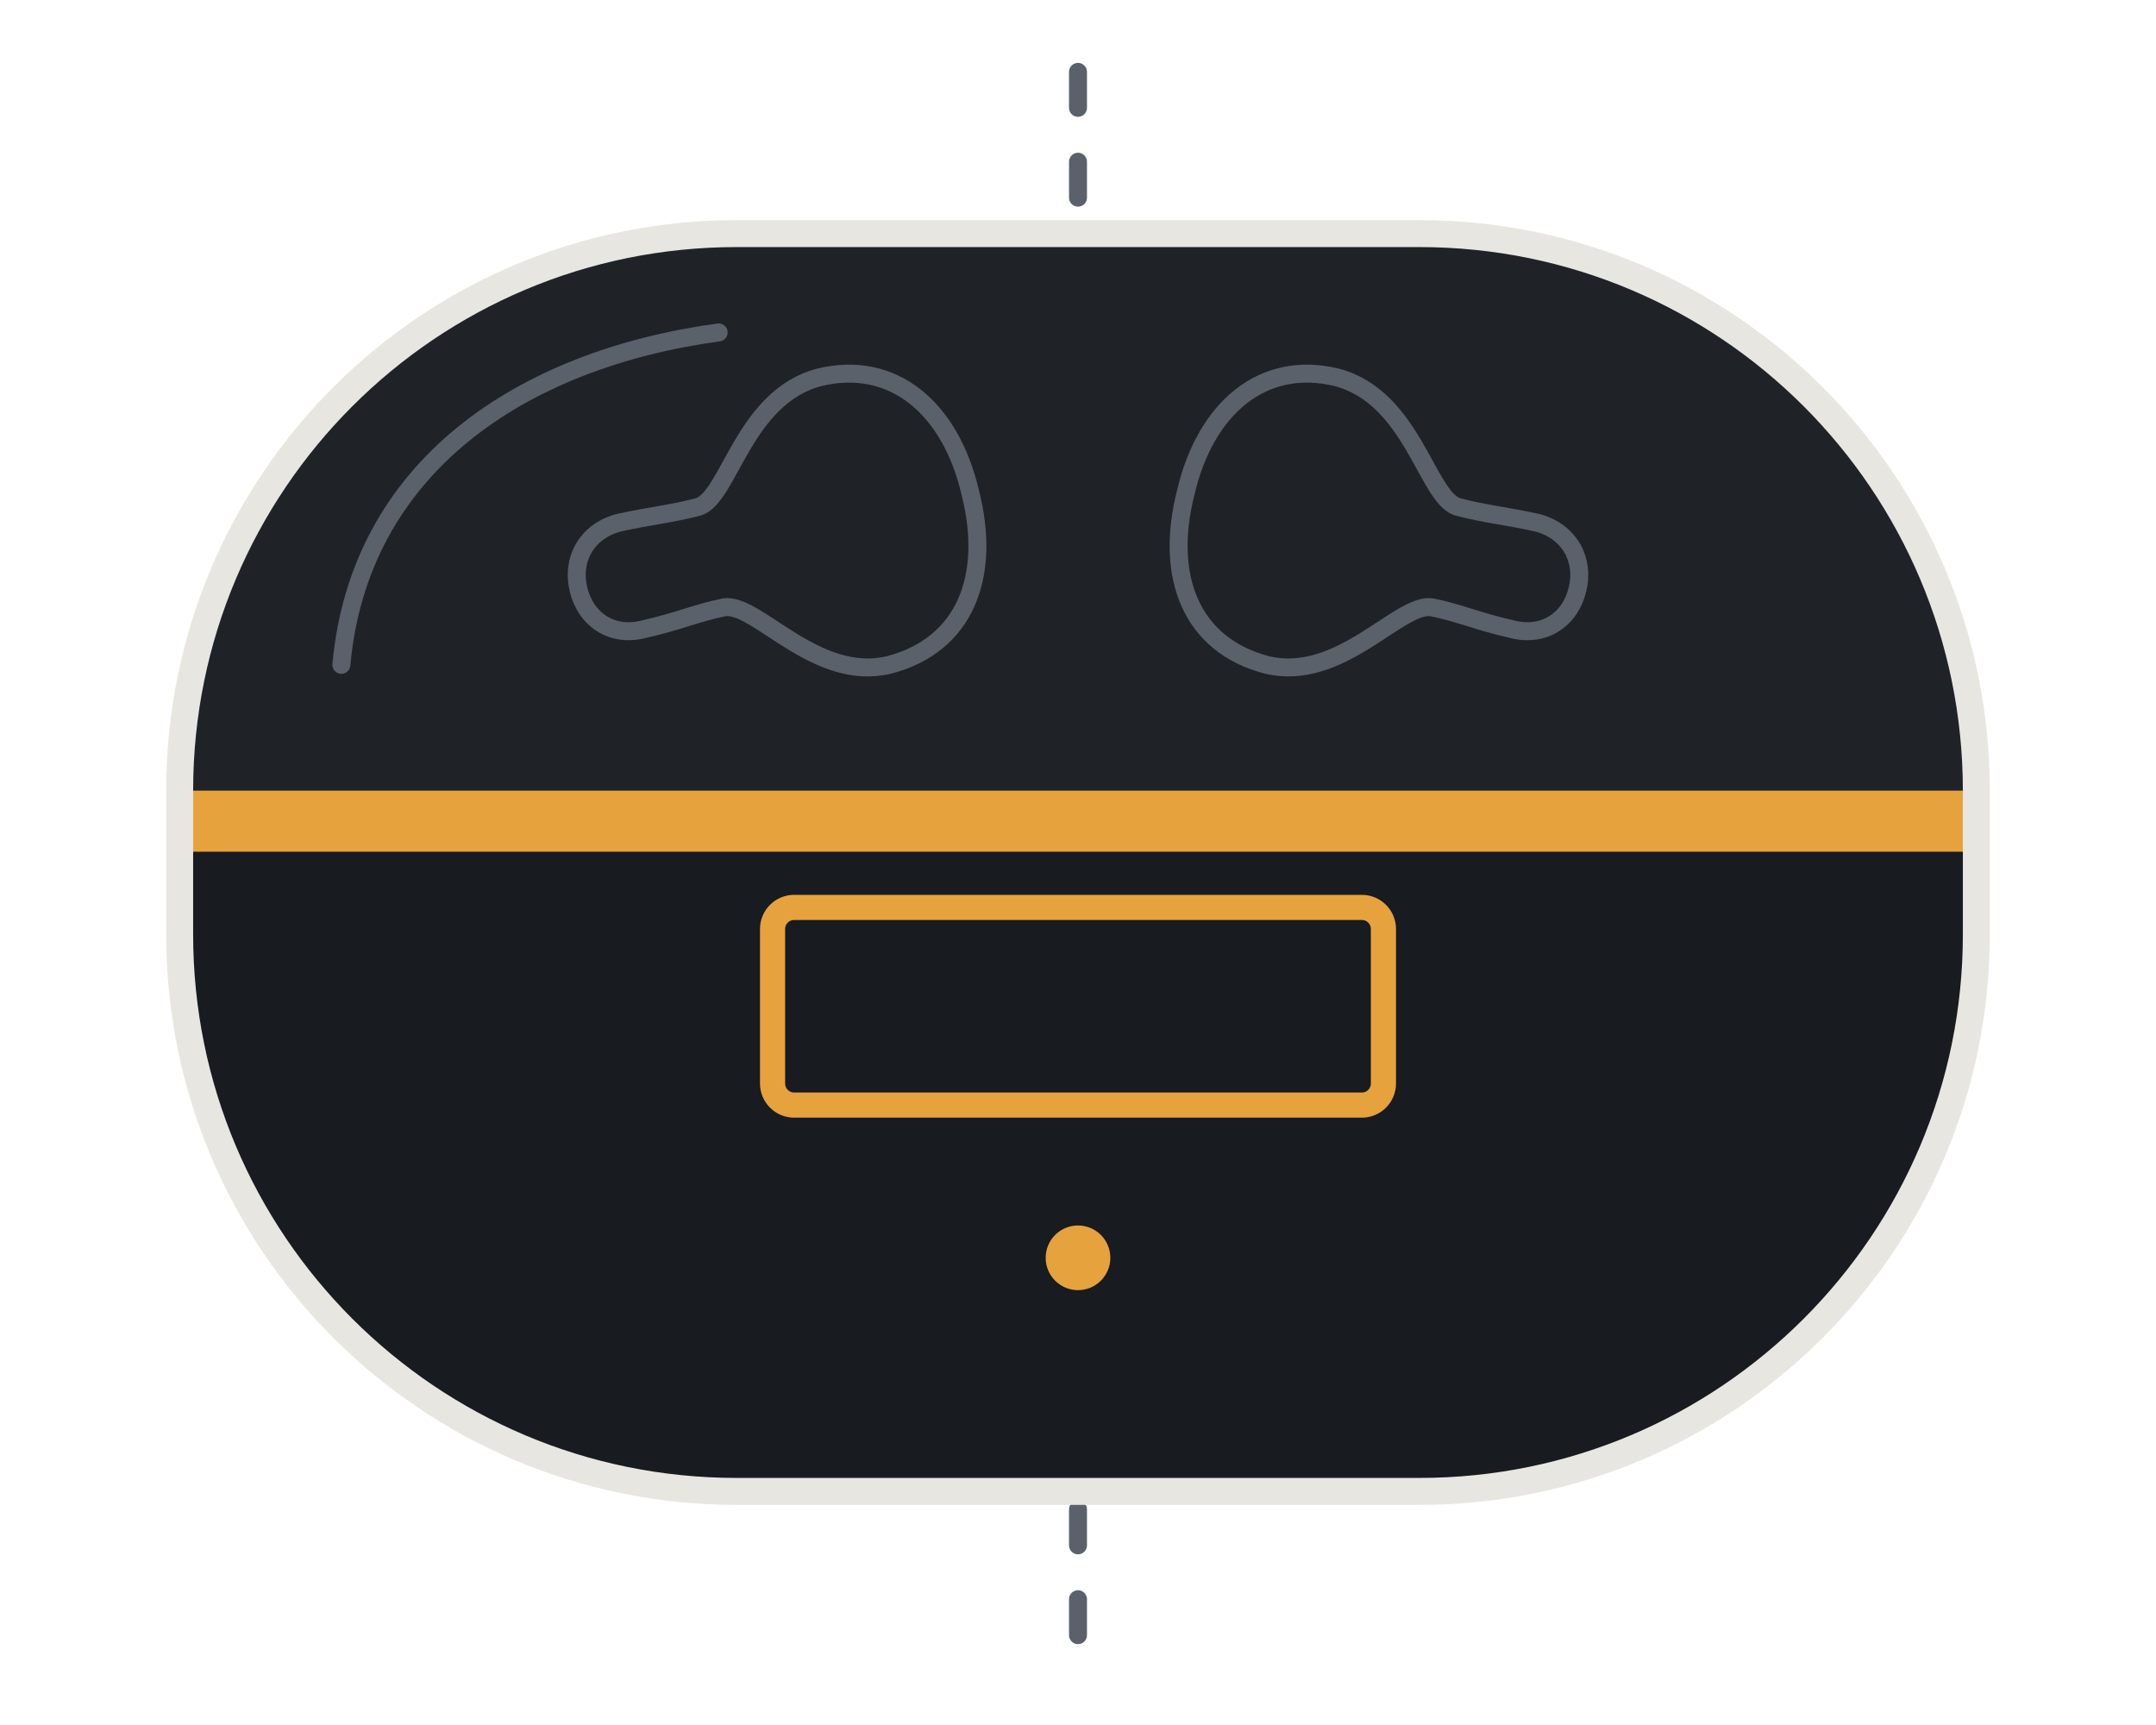
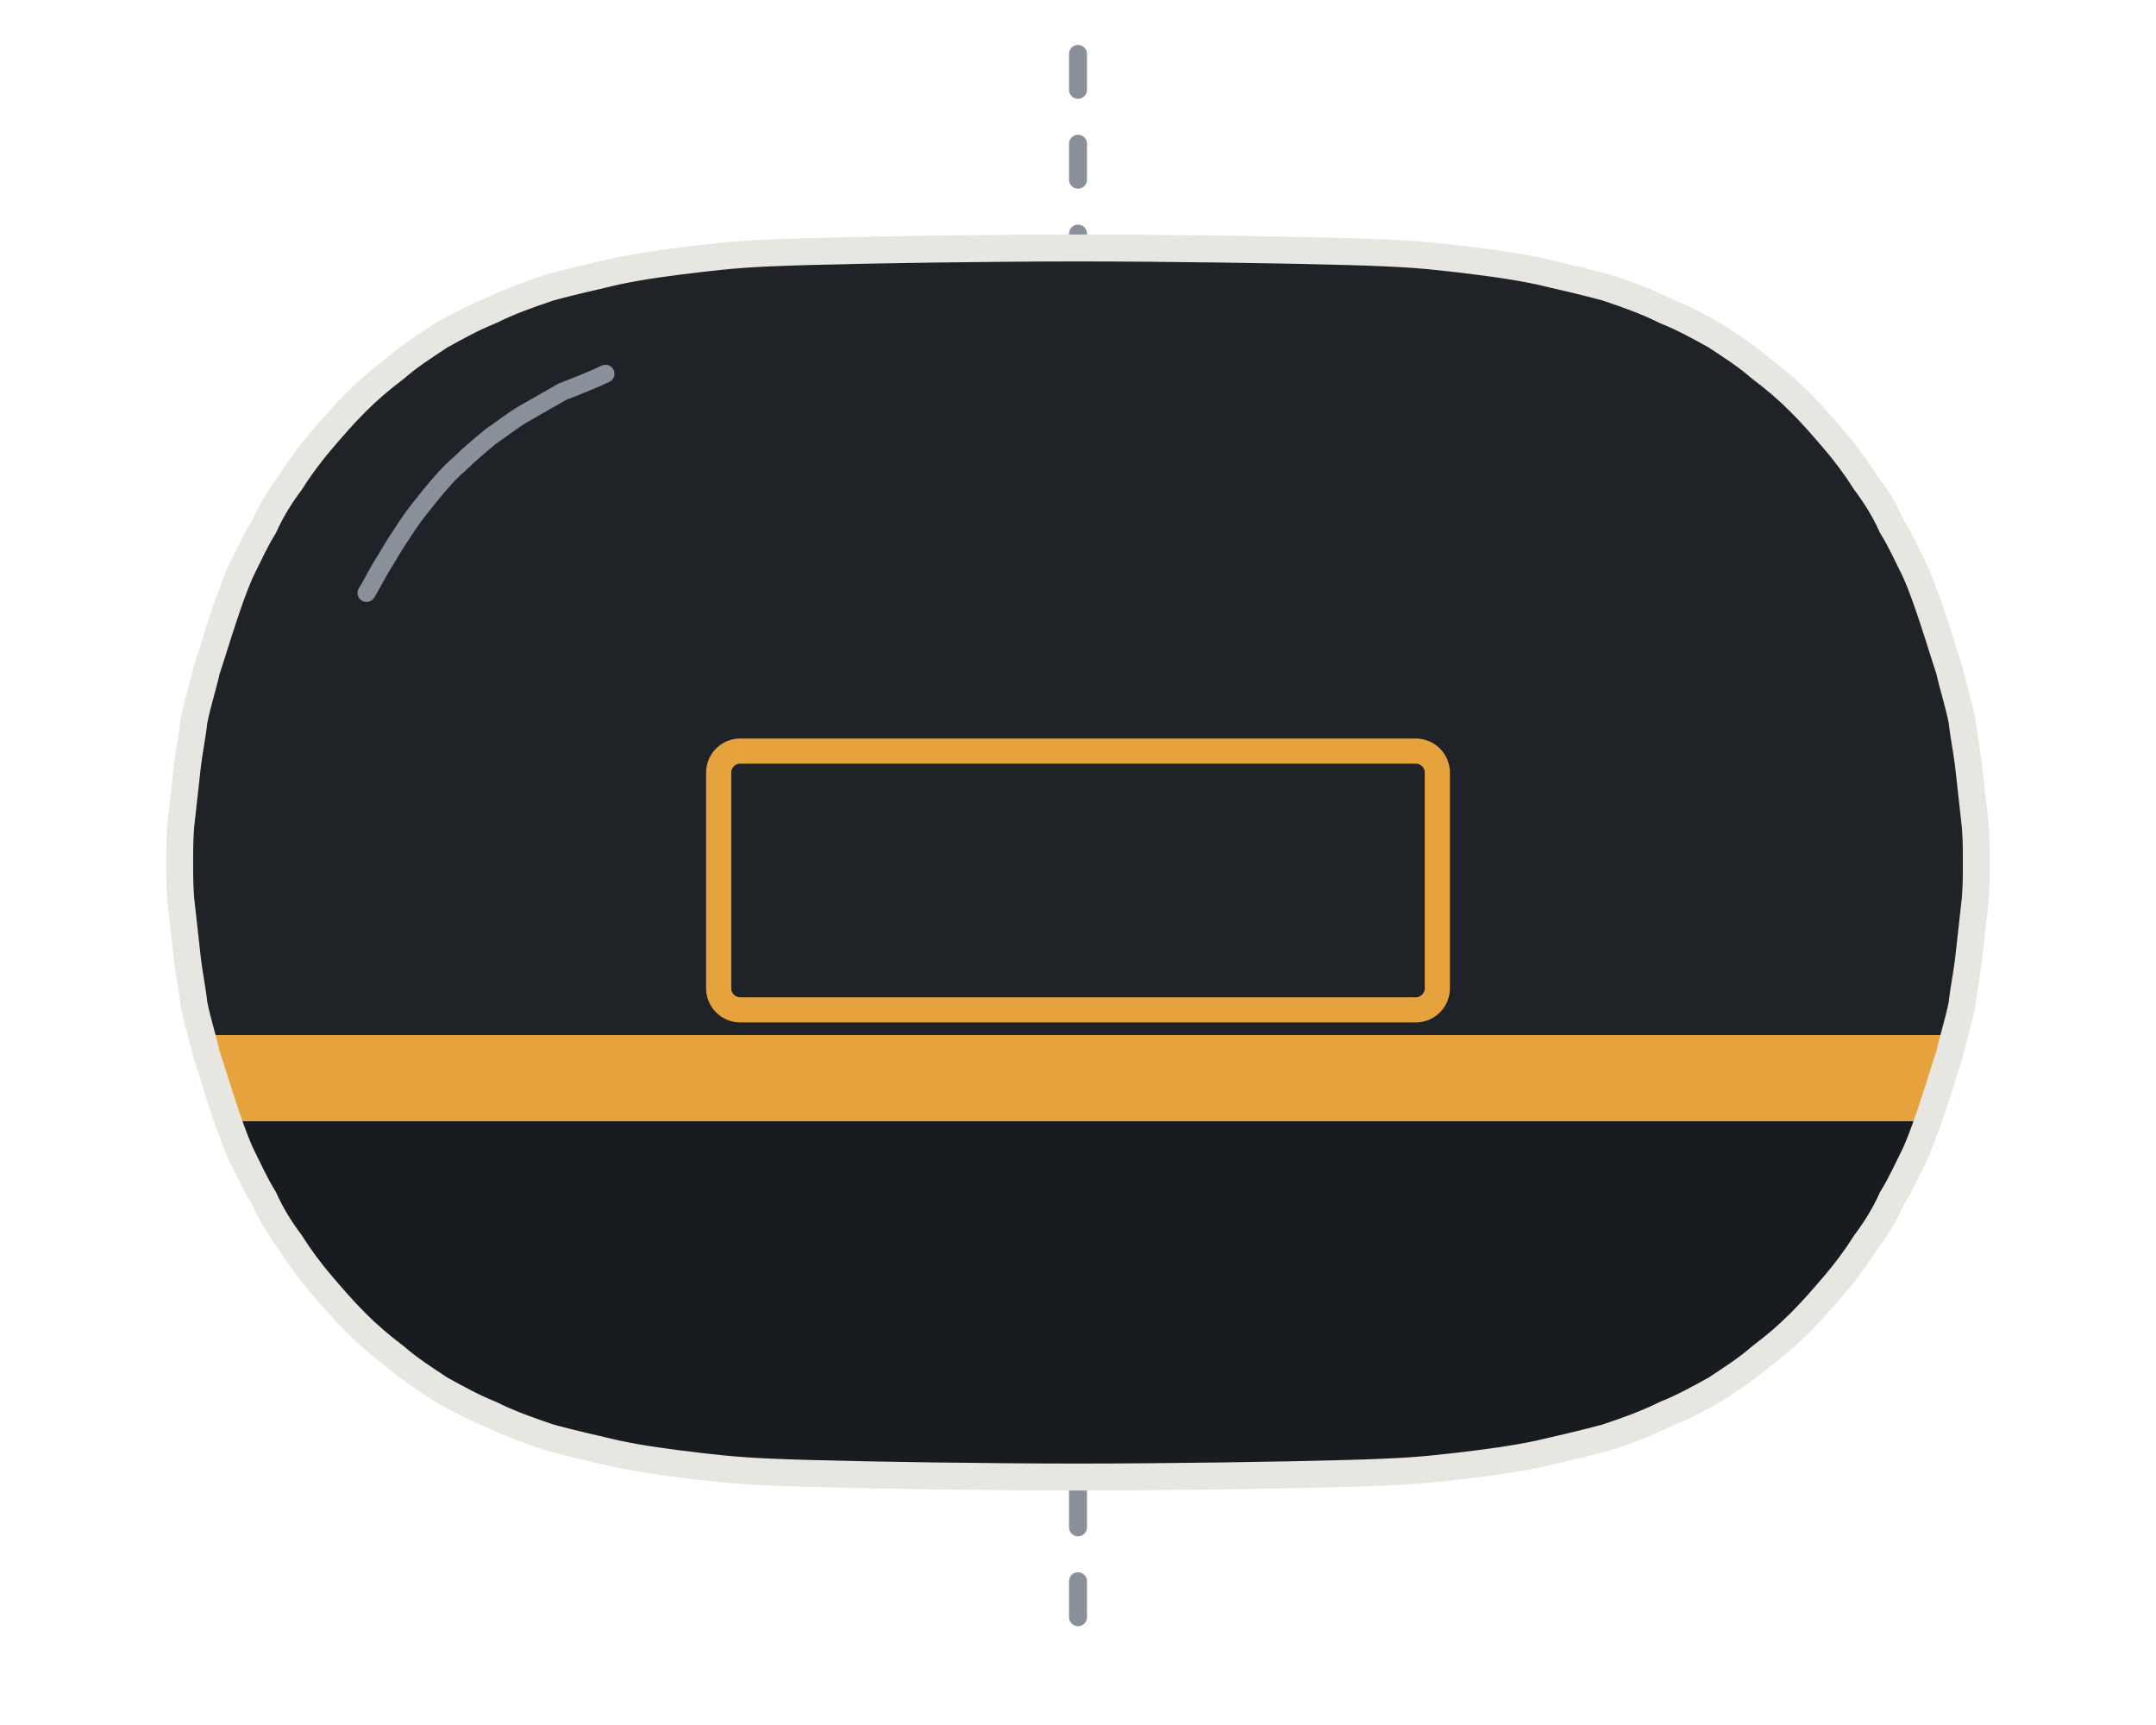
<svg xmlns="http://www.w3.org/2000/svg" viewBox="0 0 120 96" width="120" height="96" role="img" aria-label="SoundPEATS H3 charging case">
-   <path d="M60.0 4.0L60.0 6.0M60.0 9.0L60.0 11.0M60.0 14.0L60.0 16.0M60.0 19.0L60.0 21.0M60.0 24.0L60.0 26.0M60.0 29.0L60.0 31.0M60.0 34.0L60.0 36.0M60.0 39.0L60.0 41.0M60.0 44.0L60.0 46.0M60.0 49.0L60.0 51.0M60.0 54.0L60.0 56.0M60.0 59.0L60.0 61.0M60.0 64.0L60.0 66.0M60.0 69.0L60.0 71.0M60.0 74.0L60.0 76.0M60.0 79.0L60.0 81.0M60.0 84.0L60.0 86.0M60.0 89.0L60.0 91.0" fill="none" stroke="#5A616B" stroke-width="1.0" stroke-linecap="round" stroke-linejoin="round" />
-   <rect x="10" y="13" width="100" height="70" rx="31" fill="#181B1F" />
-   <path d="M10 44C10 26.95 23.95 13 41 13H79C96.05 13 110 26.95 110 44Z" fill="#1F2328" />
-   <path d="M32.2 32.8C31.8 31.2 32.6 29.6 34.4 29.1C36.2 28.7 37.4 28.6 38.9 28.2C40.6 27.6 41.4 22.1 45.6 21.0C49.7 20.0 52.9 22.7 54.0 27.4C55.2 32.1 53.7 35.9 49.5 37.0C45.4 38.0 42.1 33.5 40.3 33.8C38.8 34.1 37.7 34.6 35.9 35.0C34.1 35.5 32.6 34.5 32.2 32.8ZM87.8 32.8C88.2 31.2 87.4 29.6 85.6 29.1C83.8 28.7 82.6 28.6 81.1 28.2C79.4 27.6 78.6 22.1 74.4 21.0C70.3 20.0 67.1 22.7 66.0 27.4C64.8 32.1 66.3 35.9 70.5 37.0C74.6 38.0 77.9 33.5 79.7 33.8C81.2 34.1 82.3 34.6 84.1 35.0C85.9 35.5 87.4 34.5 87.8 32.8Z" fill="none" stroke="#5A616B" stroke-width="1.0" stroke-linecap="round" stroke-linejoin="round" />
-   <path d="M19 37C20 26 29 20 40 18.5" fill="none" stroke="#5A616B" stroke-width="1.0" stroke-linecap="round" stroke-linejoin="round" />
-   <rect x="10" y="44" width="100" height="3.4" fill="#E6A23C" />
-   <rect x="10" y="13" width="100" height="70" rx="31" fill="none" stroke="#E8E6E1" stroke-width="1.5" />
-   <rect x="43" y="50.5" width="34" height="11" rx="1.2" fill="none" stroke="#E6A23C" stroke-width="1.4" />
-   <circle cx="60" cy="70" r="1.8" fill="#E6A23C" />
+   <path d="M60.0 3.0L60.0 5.0M60.0 8.0L60.0 10.0M60.0 13.0L60.0 15.0M60.0 18.0L60.0 20.0M60.0 23.0L60.0 25.0M60.0 28.0L60.0 30.0M60.0 33.0L60.0 35.0M60.0 38.0L60.0 40.0M60.0 43.0L60.0 45.0M60.0 48.0L60.0 50.0M60.0 53.0L60.0 55.0M60.0 58.0L60.0 60.0M60.0 63.0L60.0 65.0M60.0 68.0L60.0 70.0M60.0 73.0L60.0 75.0M60.0 78.0L60.0 80.0M60.0 83.0L60.0 85.0M60.0 88.0L60.0 90.0" fill="none" stroke="#8A9099" stroke-width="1.0" stroke-linecap="round" stroke-linejoin="round" />
+   <path d="M110.0 48.0C110.0 47.2 110.0 46.4 109.9 45.6C109.8 44.7 109.7 43.8 109.6 42.9C109.5 41.9 109.3 41.0 109.2 40.1C109.0 39.1 108.7 38.2 108.5 37.3C108.2 36.4 107.9 35.4 107.6 34.5C107.3 33.6 107.0 32.7 106.6 31.8C106.2 31.0 105.8 30.1 105.3 29.3C104.9 28.4 104.4 27.6 103.8 26.8C103.3 26.0 102.7 25.2 102.1 24.5C101.5 23.8 100.9 23.1 100.2 22.4C99.5 21.7 98.8 21.1 98.0 20.5C97.2 19.8 96.4 19.3 95.5 18.7C94.6 18.2 93.7 17.7 92.7 17.3C91.7 16.8 90.6 16.4 89.4 16.0C88.3 15.7 87.0 15.4 85.7 15.1C84.3 14.8 82.8 14.6 81.1 14.4C79.3 14.2 78.5 14.1 75.0 14.0C71.5 13.9 65.0 13.8 60.0 13.8C55.0 13.8 48.5 13.9 45.0 14.0C41.5 14.1 40.7 14.2 38.9 14.4C37.2 14.6 35.7 14.8 34.3 15.1C33.0 15.4 31.7 15.7 30.6 16.0C29.4 16.4 28.3 16.8 27.3 17.3C26.3 17.7 25.4 18.2 24.5 18.7C23.6 19.3 22.8 19.8 22.0 20.5C21.2 21.1 20.5 21.7 19.8 22.4C19.1 23.1 18.5 23.8 17.9 24.5C17.3 25.2 16.7 26.0 16.2 26.8C15.6 27.6 15.1 28.4 14.7 29.3C14.2 30.1 13.8 31.0 13.4 31.8C13.0 32.7 12.7 33.6 12.4 34.5C12.1 35.4 11.8 36.4 11.5 37.3C11.3 38.2 11.0 39.1 10.8 40.1C10.7 41.0 10.5 41.9 10.4 42.9C10.3 43.8 10.2 44.7 10.1 45.6C10.0 46.4 10.0 47.2 10.0 48.0C10.0 48.8 10.0 49.6 10.1 50.4C10.2 51.3 10.3 52.2 10.4 53.1C10.5 54.1 10.7 55.0 10.8 55.9C11.0 56.9 11.3 57.8 11.5 58.7C11.8 59.6 12.1 60.6 12.4 61.5C12.7 62.4 13.0 63.3 13.4 64.2C13.8 65.0 14.2 65.9 14.7 66.7C15.1 67.6 15.6 68.4 16.2 69.2C16.7 70.0 17.3 70.8 17.9 71.5C18.5 72.2 19.1 72.9 19.8 73.6C20.5 74.3 21.2 74.9 22.0 75.5C22.8 76.2 23.6 76.7 24.5 77.3C25.4 77.8 26.3 78.3 27.3 78.7C28.3 79.2 29.4 79.6 30.6 80.0C31.7 80.3 33.0 80.6 34.3 80.9C35.7 81.2 37.2 81.4 38.9 81.6C40.7 81.8 41.5 81.9 45.0 82.0C48.5 82.1 55.0 82.2 60.0 82.2C65.0 82.2 71.5 82.1 75.0 82.0C78.5 81.9 79.3 81.8 81.1 81.6C82.8 81.4 84.3 81.2 85.7 80.9C87.0 80.6 88.3 80.3 89.4 80.0C90.6 79.6 91.7 79.2 92.7 78.7C93.7 78.3 94.6 77.8 95.5 77.3C96.4 76.7 97.2 76.2 98.0 75.5C98.8 74.9 99.5 74.3 100.2 73.6C100.9 72.9 101.5 72.2 102.1 71.5C102.7 70.8 103.3 70.0 103.8 69.2C104.4 68.4 104.9 67.6 105.3 66.7C105.8 65.9 106.2 65.0 106.6 64.2C107.0 63.3 107.3 62.4 107.6 61.5C107.9 60.6 108.2 59.6 108.5 58.7C108.7 57.8 109.0 56.9 109.2 55.9C109.3 55.0 109.5 54.1 109.6 53.1C109.7 52.2 109.8 51.3 109.9 50.4C110.0 49.6 110.0 48.8 110.0 48.0Z" fill="#181B1F" />
+   <path d="M11.2 57.6C11.1 57.1 10.8 55.6 10.6 54.6C10.4 53.6 10.3 52.6 10.2 51.6C10.1 50.6 10.0 49.7 10.0 48.8C10.0 47.9 10.0 47.2 10.1 46.3C10.1 45.4 10.2 44.4 10.3 43.4C10.4 42.4 10.6 41.4 10.8 40.4C11.0 39.4 11.2 38.4 11.5 37.4C11.8 36.4 12.1 35.4 12.4 34.4C12.8 33.4 13.1 32.5 13.6 31.5C14.0 30.6 14.5 29.6 15.0 28.7C15.5 27.8 16.0 27.0 16.6 26.1C17.2 25.3 17.9 24.5 18.5 23.7C19.2 22.9 20.0 22.2 20.7 21.5C21.5 20.8 22.4 20.1 23.3 19.5C24.2 18.9 25.1 18.3 26.2 17.8C27.2 17.3 28.3 16.8 29.5 16.4C30.7 16.0 31.9 15.6 33.4 15.3C34.8 15.0 36.3 14.7 38.1 14.5C40.0 14.3 40.8 14.1 44.4 14.0C48.1 13.9 54.8 13.8 60.0 13.8C65.2 13.8 71.9 13.9 75.6 14.0C79.2 14.1 80.0 14.3 81.9 14.5C83.7 14.7 85.2 15.0 86.6 15.3C88.1 15.6 89.3 16.0 90.5 16.4C91.7 16.8 92.8 17.3 93.8 17.8C94.9 18.3 95.8 18.9 96.7 19.5C97.6 20.1 98.5 20.8 99.3 21.5C100.0 22.2 100.8 22.9 101.5 23.7C102.1 24.5 102.8 25.3 103.4 26.1C104.0 27.0 104.5 27.8 105.0 28.7C105.5 29.6 106.0 30.6 106.4 31.5C106.9 32.5 107.2 33.4 107.6 34.4C107.9 35.4 108.2 36.4 108.5 37.4C108.8 38.4 109.0 39.4 109.2 40.4C109.4 41.4 109.6 42.4 109.7 43.4C109.8 44.4 109.9 45.4 109.9 46.3C110.0 47.2 110.0 47.9 110.0 48.8C110.0 49.7 109.9 50.6 109.8 51.6C109.7 52.6 109.6 53.6 109.4 54.6C109.2 55.6 108.9 57.1 108.8 57.6Z" fill="#1F2328" />
+   <path d="M33.7 20.8C33.3 21.0 32.1 21.5 31.3 21.8C30.6 22.2 29.9 22.6 29.2 23.0C28.5 23.4 27.9 23.9 27.3 24.3C26.7 24.8 26.1 25.3 25.6 25.8C25.0 26.3 24.5 26.9 24.0 27.5C23.6 28.0 23.1 28.6 22.7 29.2C22.3 29.8 21.9 30.4 21.5 31.1C21.1 31.7 20.6 32.7 20.4 33.0" fill="none" stroke="#8A9099" stroke-width="1.0" stroke-linecap="round" stroke-linejoin="round" />
+   <rect x="40.0" y="41.8" width="40.0" height="14.4" rx="1.2" fill="none" stroke="#E6A23C" stroke-width="1.4" />
+   <path d="M108.8 57.6L108.5 58.8L108.1 60.0L107.7 61.2L107.3 62.4L12.7 62.4L12.3 61.2L11.9 60.0L11.5 58.8L11.2 57.6Z" fill="#E6A23C" />
+   <path d="M110.0 48.0C110.0 47.2 110.0 46.4 109.9 45.6C109.8 44.7 109.7 43.8 109.6 42.9C109.5 41.9 109.3 41.0 109.2 40.1C109.0 39.1 108.7 38.2 108.5 37.3C108.2 36.4 107.9 35.4 107.6 34.5C107.3 33.6 107.0 32.7 106.6 31.8C106.2 31.0 105.8 30.1 105.3 29.3C104.9 28.4 104.4 27.6 103.8 26.8C103.3 26.0 102.7 25.2 102.1 24.5C101.5 23.8 100.9 23.1 100.2 22.4C99.5 21.7 98.8 21.1 98.0 20.5C97.2 19.8 96.4 19.3 95.5 18.7C94.6 18.2 93.7 17.7 92.7 17.3C91.7 16.8 90.6 16.4 89.4 16.0C88.3 15.7 87.0 15.4 85.7 15.1C84.3 14.8 82.8 14.6 81.1 14.4C79.3 14.2 78.5 14.1 75.0 14.0C71.5 13.9 65.0 13.8 60.0 13.8C55.0 13.8 48.5 13.9 45.0 14.0C41.5 14.1 40.7 14.2 38.9 14.4C37.2 14.6 35.7 14.8 34.3 15.1C33.0 15.4 31.7 15.7 30.6 16.0C29.4 16.4 28.3 16.8 27.3 17.3C26.3 17.7 25.4 18.2 24.5 18.7C23.6 19.3 22.8 19.8 22.0 20.5C21.2 21.1 20.5 21.7 19.8 22.4C19.1 23.1 18.5 23.8 17.9 24.5C17.3 25.2 16.7 26.0 16.2 26.8C15.6 27.6 15.1 28.4 14.7 29.3C14.2 30.1 13.8 31.0 13.4 31.8C13.0 32.7 12.7 33.6 12.4 34.5C12.1 35.4 11.8 36.4 11.5 37.3C11.3 38.2 11.0 39.1 10.8 40.1C10.7 41.0 10.5 41.9 10.4 42.9C10.3 43.8 10.2 44.7 10.1 45.6C10.0 46.4 10.0 47.2 10.0 48.0C10.0 48.8 10.0 49.6 10.1 50.4C10.2 51.3 10.3 52.2 10.4 53.1C10.5 54.1 10.7 55.0 10.8 55.9C11.0 56.9 11.3 57.8 11.5 58.7C11.8 59.6 12.1 60.6 12.4 61.5C12.7 62.4 13.0 63.3 13.4 64.2C13.8 65.0 14.2 65.9 14.7 66.7C15.1 67.6 15.6 68.4 16.2 69.2C16.7 70.0 17.3 70.8 17.9 71.5C18.5 72.2 19.1 72.9 19.8 73.6C20.5 74.3 21.2 74.9 22.0 75.5C22.8 76.2 23.6 76.7 24.5 77.3C25.4 77.8 26.3 78.3 27.3 78.7C28.3 79.2 29.4 79.6 30.6 80.0C31.7 80.3 33.0 80.6 34.3 80.9C35.7 81.2 37.2 81.4 38.9 81.6C40.7 81.8 41.5 81.9 45.0 82.0C48.5 82.1 55.0 82.2 60.0 82.2C65.0 82.2 71.5 82.1 75.0 82.0C78.5 81.9 79.3 81.8 81.1 81.6C82.8 81.4 84.3 81.2 85.7 80.9C87.0 80.6 88.3 80.3 89.4 80.0C90.6 79.6 91.7 79.2 92.7 78.7C93.7 78.3 94.6 77.8 95.5 77.3C96.4 76.7 97.2 76.2 98.0 75.5C98.8 74.9 99.5 74.3 100.2 73.6C100.9 72.9 101.5 72.2 102.1 71.5C102.7 70.8 103.3 70.0 103.8 69.2C104.4 68.4 104.9 67.6 105.3 66.7C105.8 65.9 106.2 65.0 106.6 64.2C107.0 63.3 107.3 62.4 107.6 61.5C107.9 60.6 108.2 59.6 108.5 58.7C108.7 57.8 109.0 56.9 109.2 55.9C109.3 55.0 109.5 54.1 109.6 53.1C109.7 52.2 109.8 51.3 109.9 50.4C110.0 49.6 110.0 48.8 110.0 48.0Z" fill="none" stroke="#E8E6E1" stroke-width="1.5" stroke-linecap="round" stroke-linejoin="round" />
</svg>
